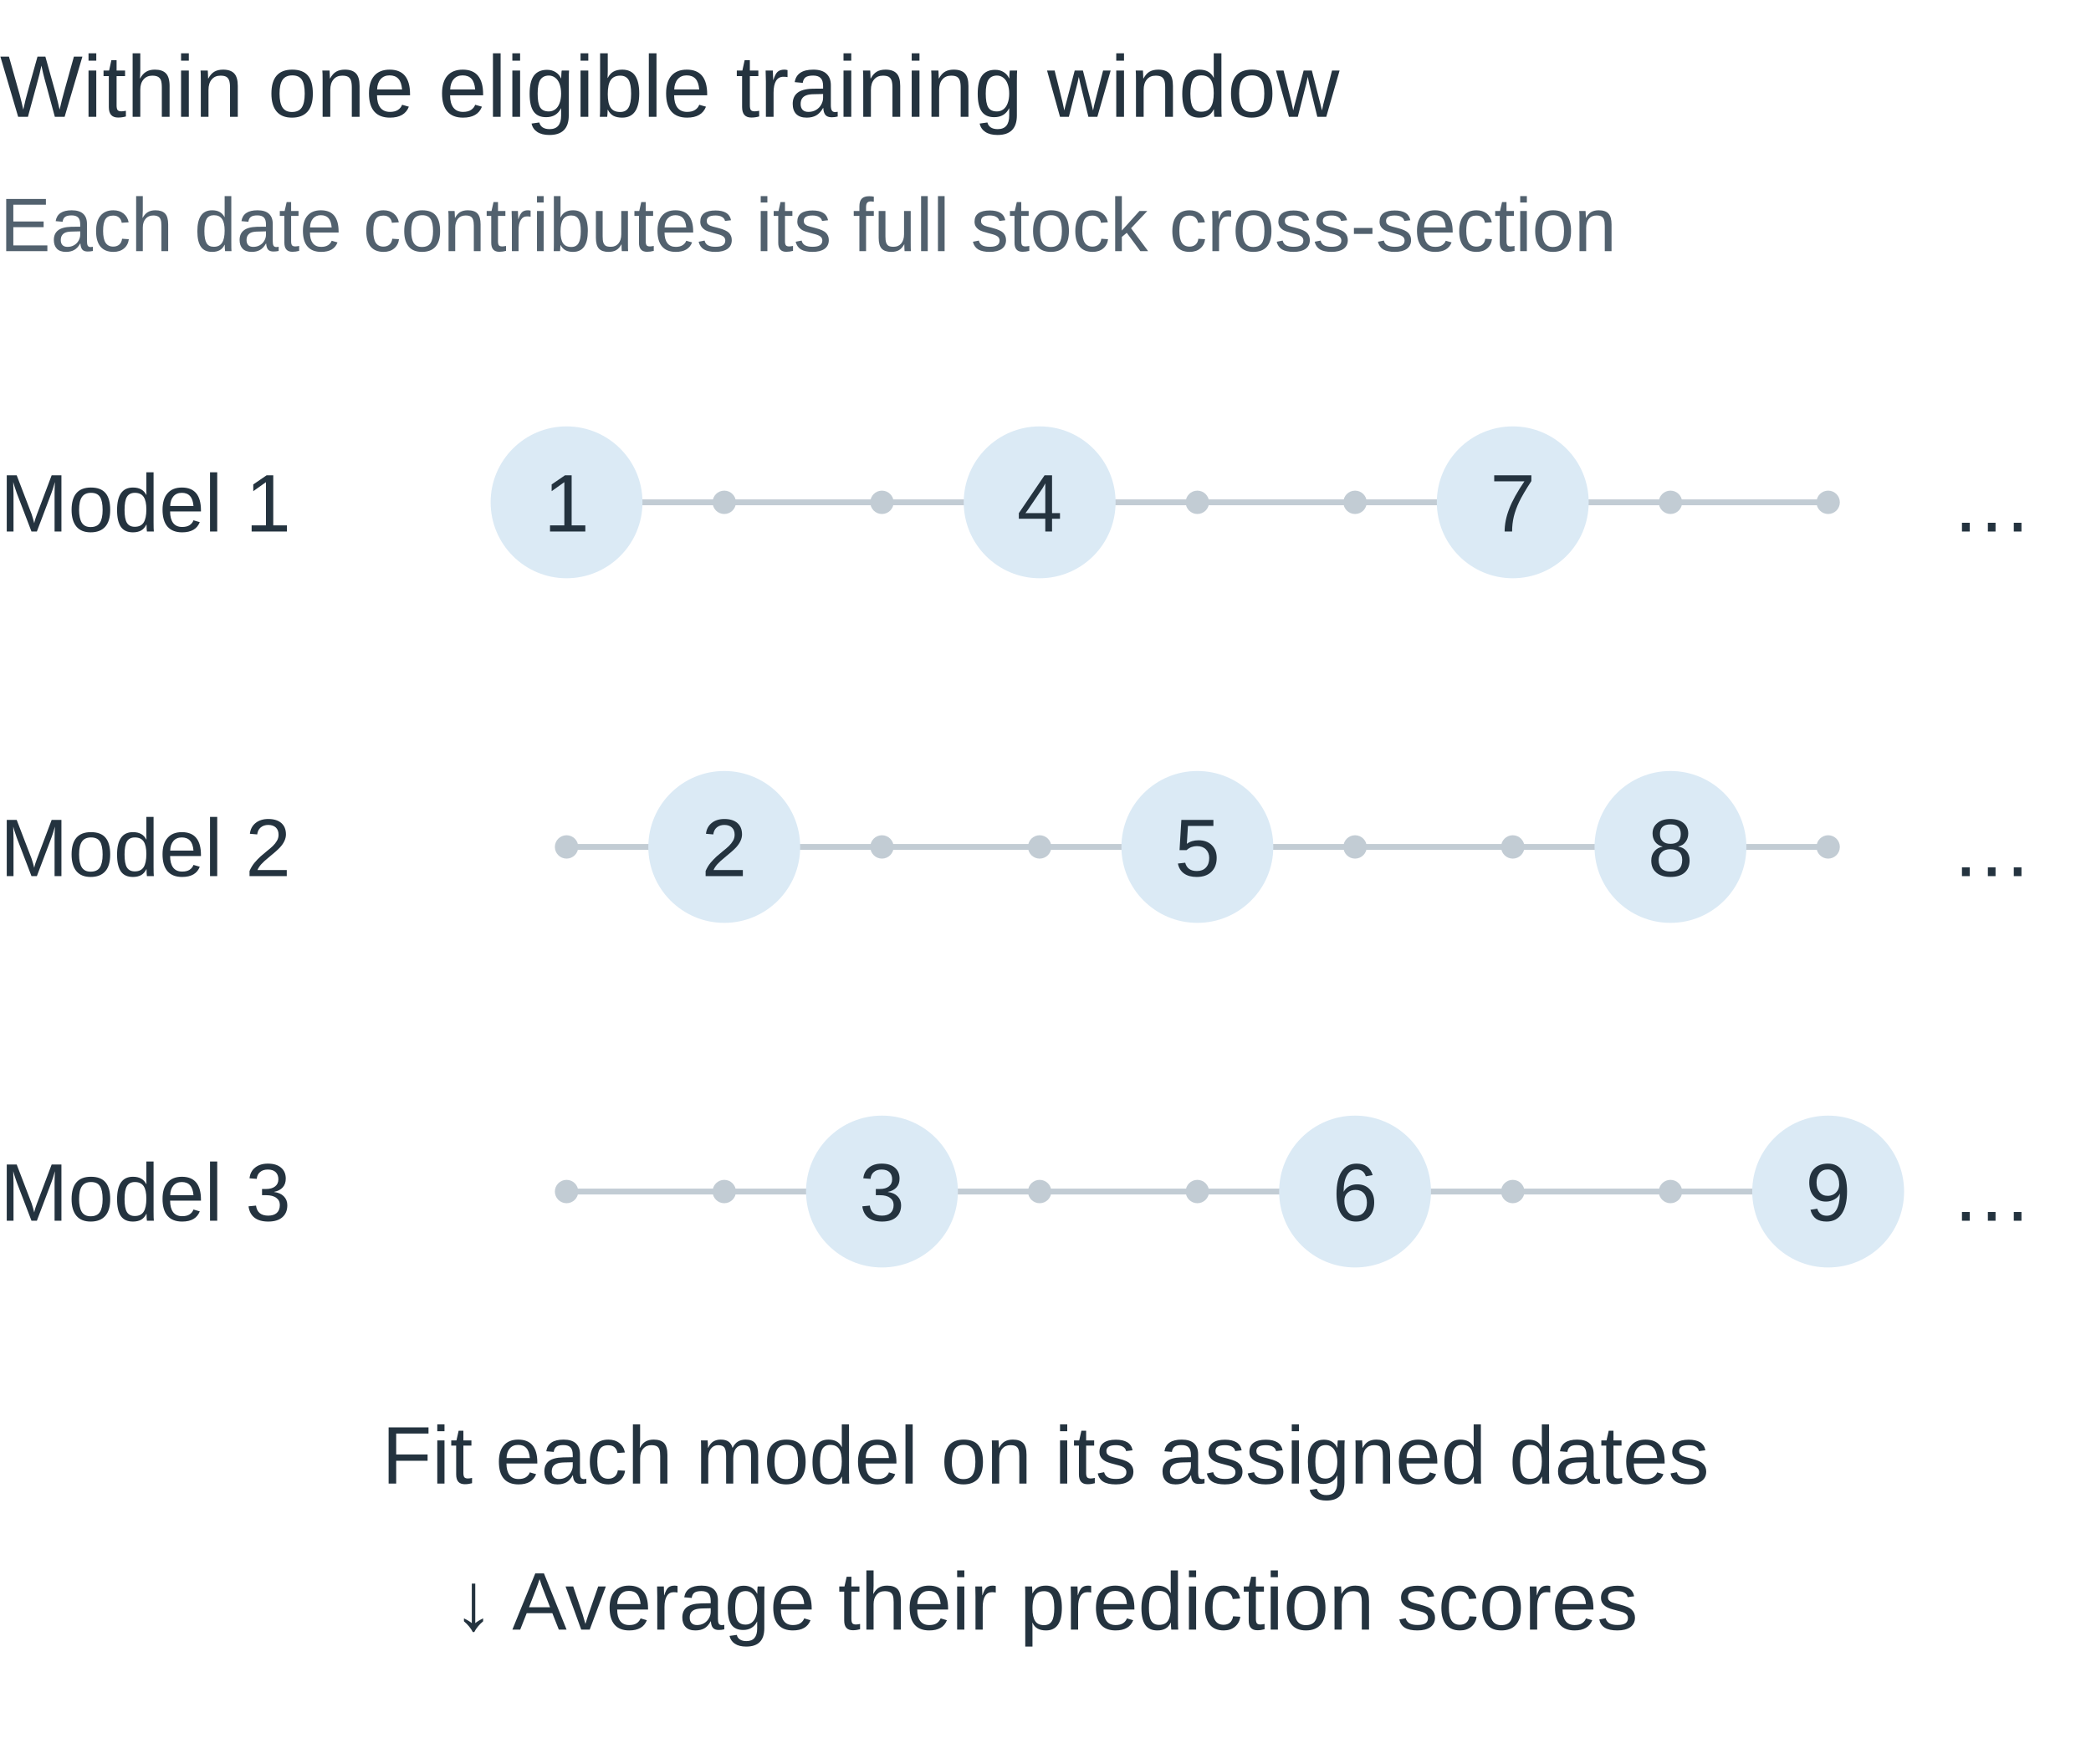
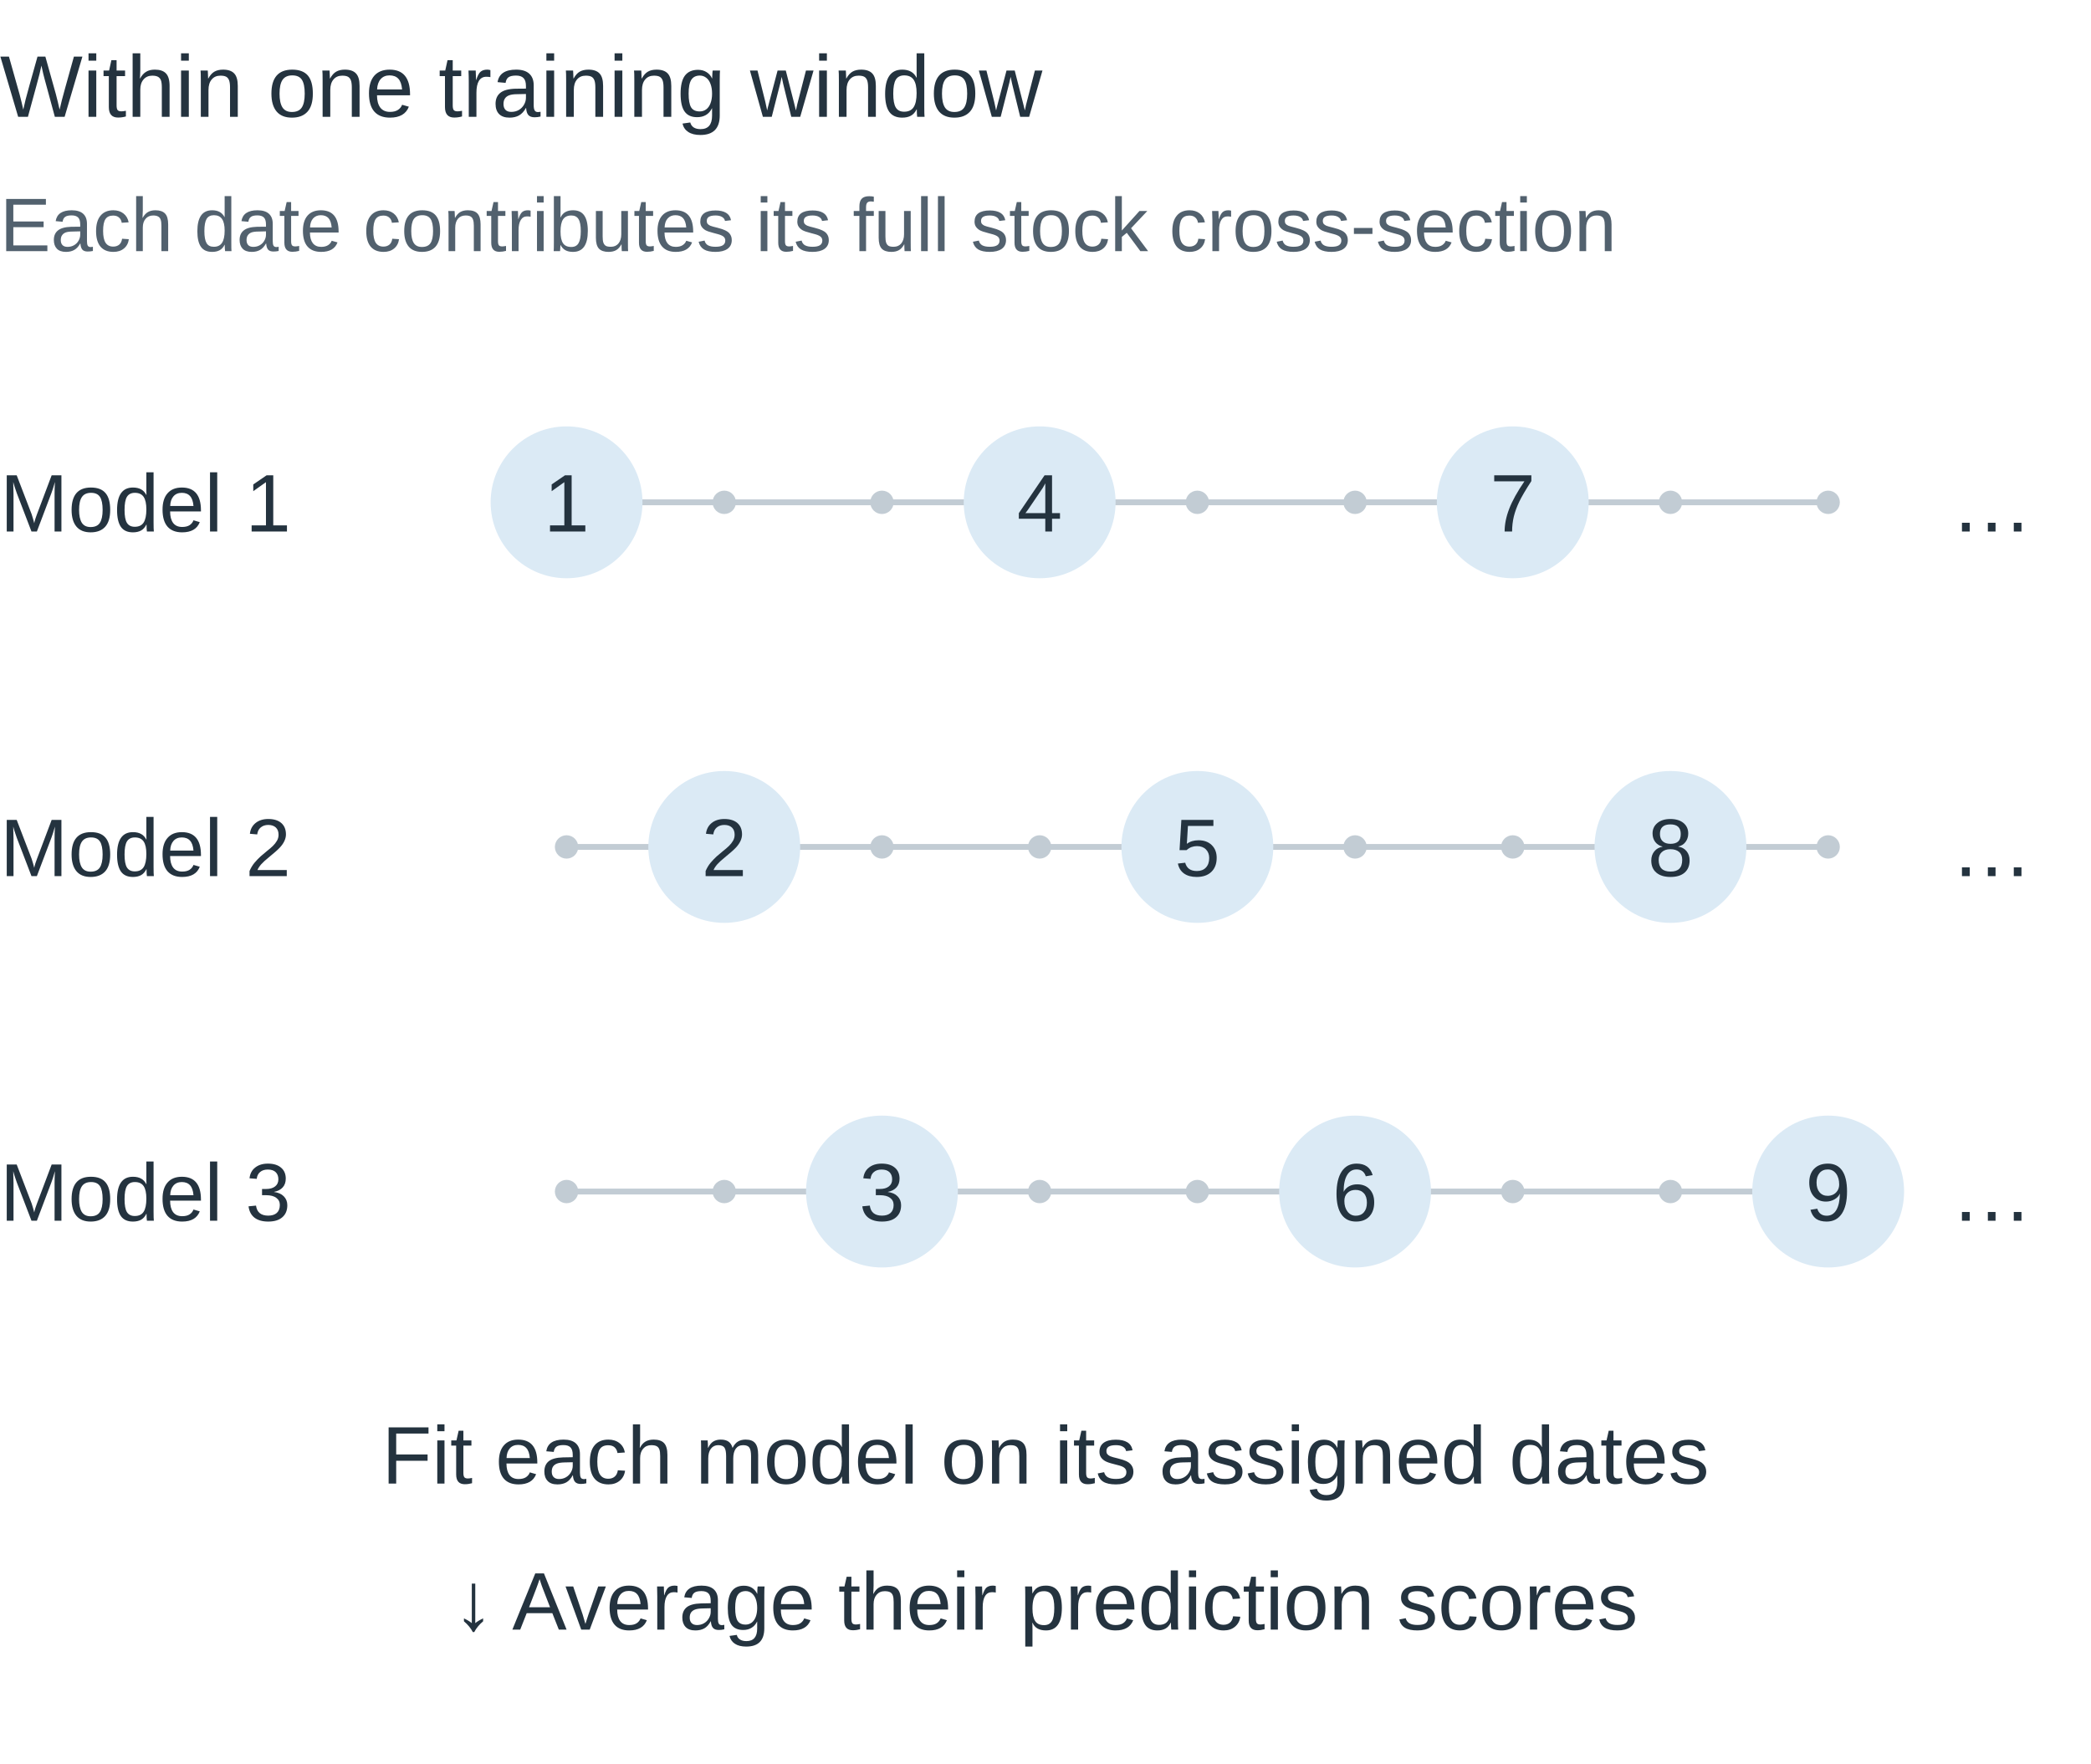
<svg xmlns="http://www.w3.org/2000/svg" width="358" height="302" viewBox="0 0 358 302">
  <g font-family="Arial, DejaVu Sans, sans-serif" fill="#24333f">
-     <text x="0" y="20" font-size="15" text-anchor="start" fill="#24333f">Within one eligible training window</text>
+     <text x="0" y="20" font-size="15" text-anchor="start" fill="#24333f">Within one training window</text>
    <text x="0" y="43" font-size="13" text-anchor="start" fill="#52616e">Each date contributes its full stock cross-section</text>
    <text x="0" y="91" font-size="14" text-anchor="start" fill="#24333f">Model 1</text>
    <line x1="97" y1="86" x2="313" y2="86" stroke="#c2ccd4" />
    <circle cx="97" cy="86" r="13" fill="#dbeaf5" />
    <text x="97" y="91" font-size="14" text-anchor="middle" fill="#24333f">1</text>
    <circle cx="124" cy="86" r="2" fill="#c2ccd4" />
    <circle cx="151" cy="86" r="2" fill="#c2ccd4" />
    <circle cx="178" cy="86" r="13" fill="#dbeaf5" />
    <text x="178" y="91" font-size="14" text-anchor="middle" fill="#24333f">4</text>
    <circle cx="205" cy="86" r="2" fill="#c2ccd4" />
    <circle cx="232" cy="86" r="2" fill="#c2ccd4" />
    <circle cx="259" cy="86" r="13" fill="#dbeaf5" />
    <text x="259" y="91" font-size="14" text-anchor="middle" fill="#24333f">7</text>
    <circle cx="286" cy="86" r="2" fill="#c2ccd4" />
    <circle cx="313" cy="86" r="2" fill="#c2ccd4" />
    <text x="341" y="91" font-size="14" text-anchor="middle" fill="#24333f">…</text>
    <text x="0" y="150" font-size="14" text-anchor="start" fill="#24333f">Model 2</text>
    <line x1="97" y1="145" x2="313" y2="145" stroke="#c2ccd4" />
    <circle cx="97" cy="145" r="2" fill="#c2ccd4" />
    <circle cx="124" cy="145" r="13" fill="#dbeaf5" />
    <text x="124" y="150" font-size="14" text-anchor="middle" fill="#24333f">2</text>
    <circle cx="151" cy="145" r="2" fill="#c2ccd4" />
    <circle cx="178" cy="145" r="2" fill="#c2ccd4" />
    <circle cx="205" cy="145" r="13" fill="#dbeaf5" />
    <text x="205" y="150" font-size="14" text-anchor="middle" fill="#24333f">5</text>
    <circle cx="232" cy="145" r="2" fill="#c2ccd4" />
    <circle cx="259" cy="145" r="2" fill="#c2ccd4" />
    <circle cx="286" cy="145" r="13" fill="#dbeaf5" />
    <text x="286" y="150" font-size="14" text-anchor="middle" fill="#24333f">8</text>
    <circle cx="313" cy="145" r="2" fill="#c2ccd4" />
    <text x="341" y="150" font-size="14" text-anchor="middle" fill="#24333f">…</text>
    <text x="0" y="209" font-size="14" text-anchor="start" fill="#24333f">Model 3</text>
    <line x1="97" y1="204" x2="313" y2="204" stroke="#c2ccd4" />
    <circle cx="97" cy="204" r="2" fill="#c2ccd4" />
    <circle cx="124" cy="204" r="2" fill="#c2ccd4" />
    <circle cx="151" cy="204" r="13" fill="#dbeaf5" />
    <text x="151" y="209" font-size="14" text-anchor="middle" fill="#24333f">3</text>
    <circle cx="178" cy="204" r="2" fill="#c2ccd4" />
    <circle cx="205" cy="204" r="2" fill="#c2ccd4" />
    <circle cx="232" cy="204" r="13" fill="#dbeaf5" />
    <text x="232" y="209" font-size="14" text-anchor="middle" fill="#24333f">6</text>
    <circle cx="259" cy="204" r="2" fill="#c2ccd4" />
    <circle cx="286" cy="204" r="2" fill="#c2ccd4" />
    <circle cx="313" cy="204" r="13" fill="#dbeaf5" />
    <text x="313" y="209" font-size="14" text-anchor="middle" fill="#24333f">9</text>
    <text x="341" y="209" font-size="14" text-anchor="middle" fill="#24333f">…</text>
    <text x="179.0" y="254" font-size="14" text-anchor="middle" fill="#24333f">Fit each model on its assigned dates</text>
    <text x="179.0" y="279" font-size="14" text-anchor="middle" fill="#24333f">↓  Average their prediction scores</text>
  </g>
</svg>
